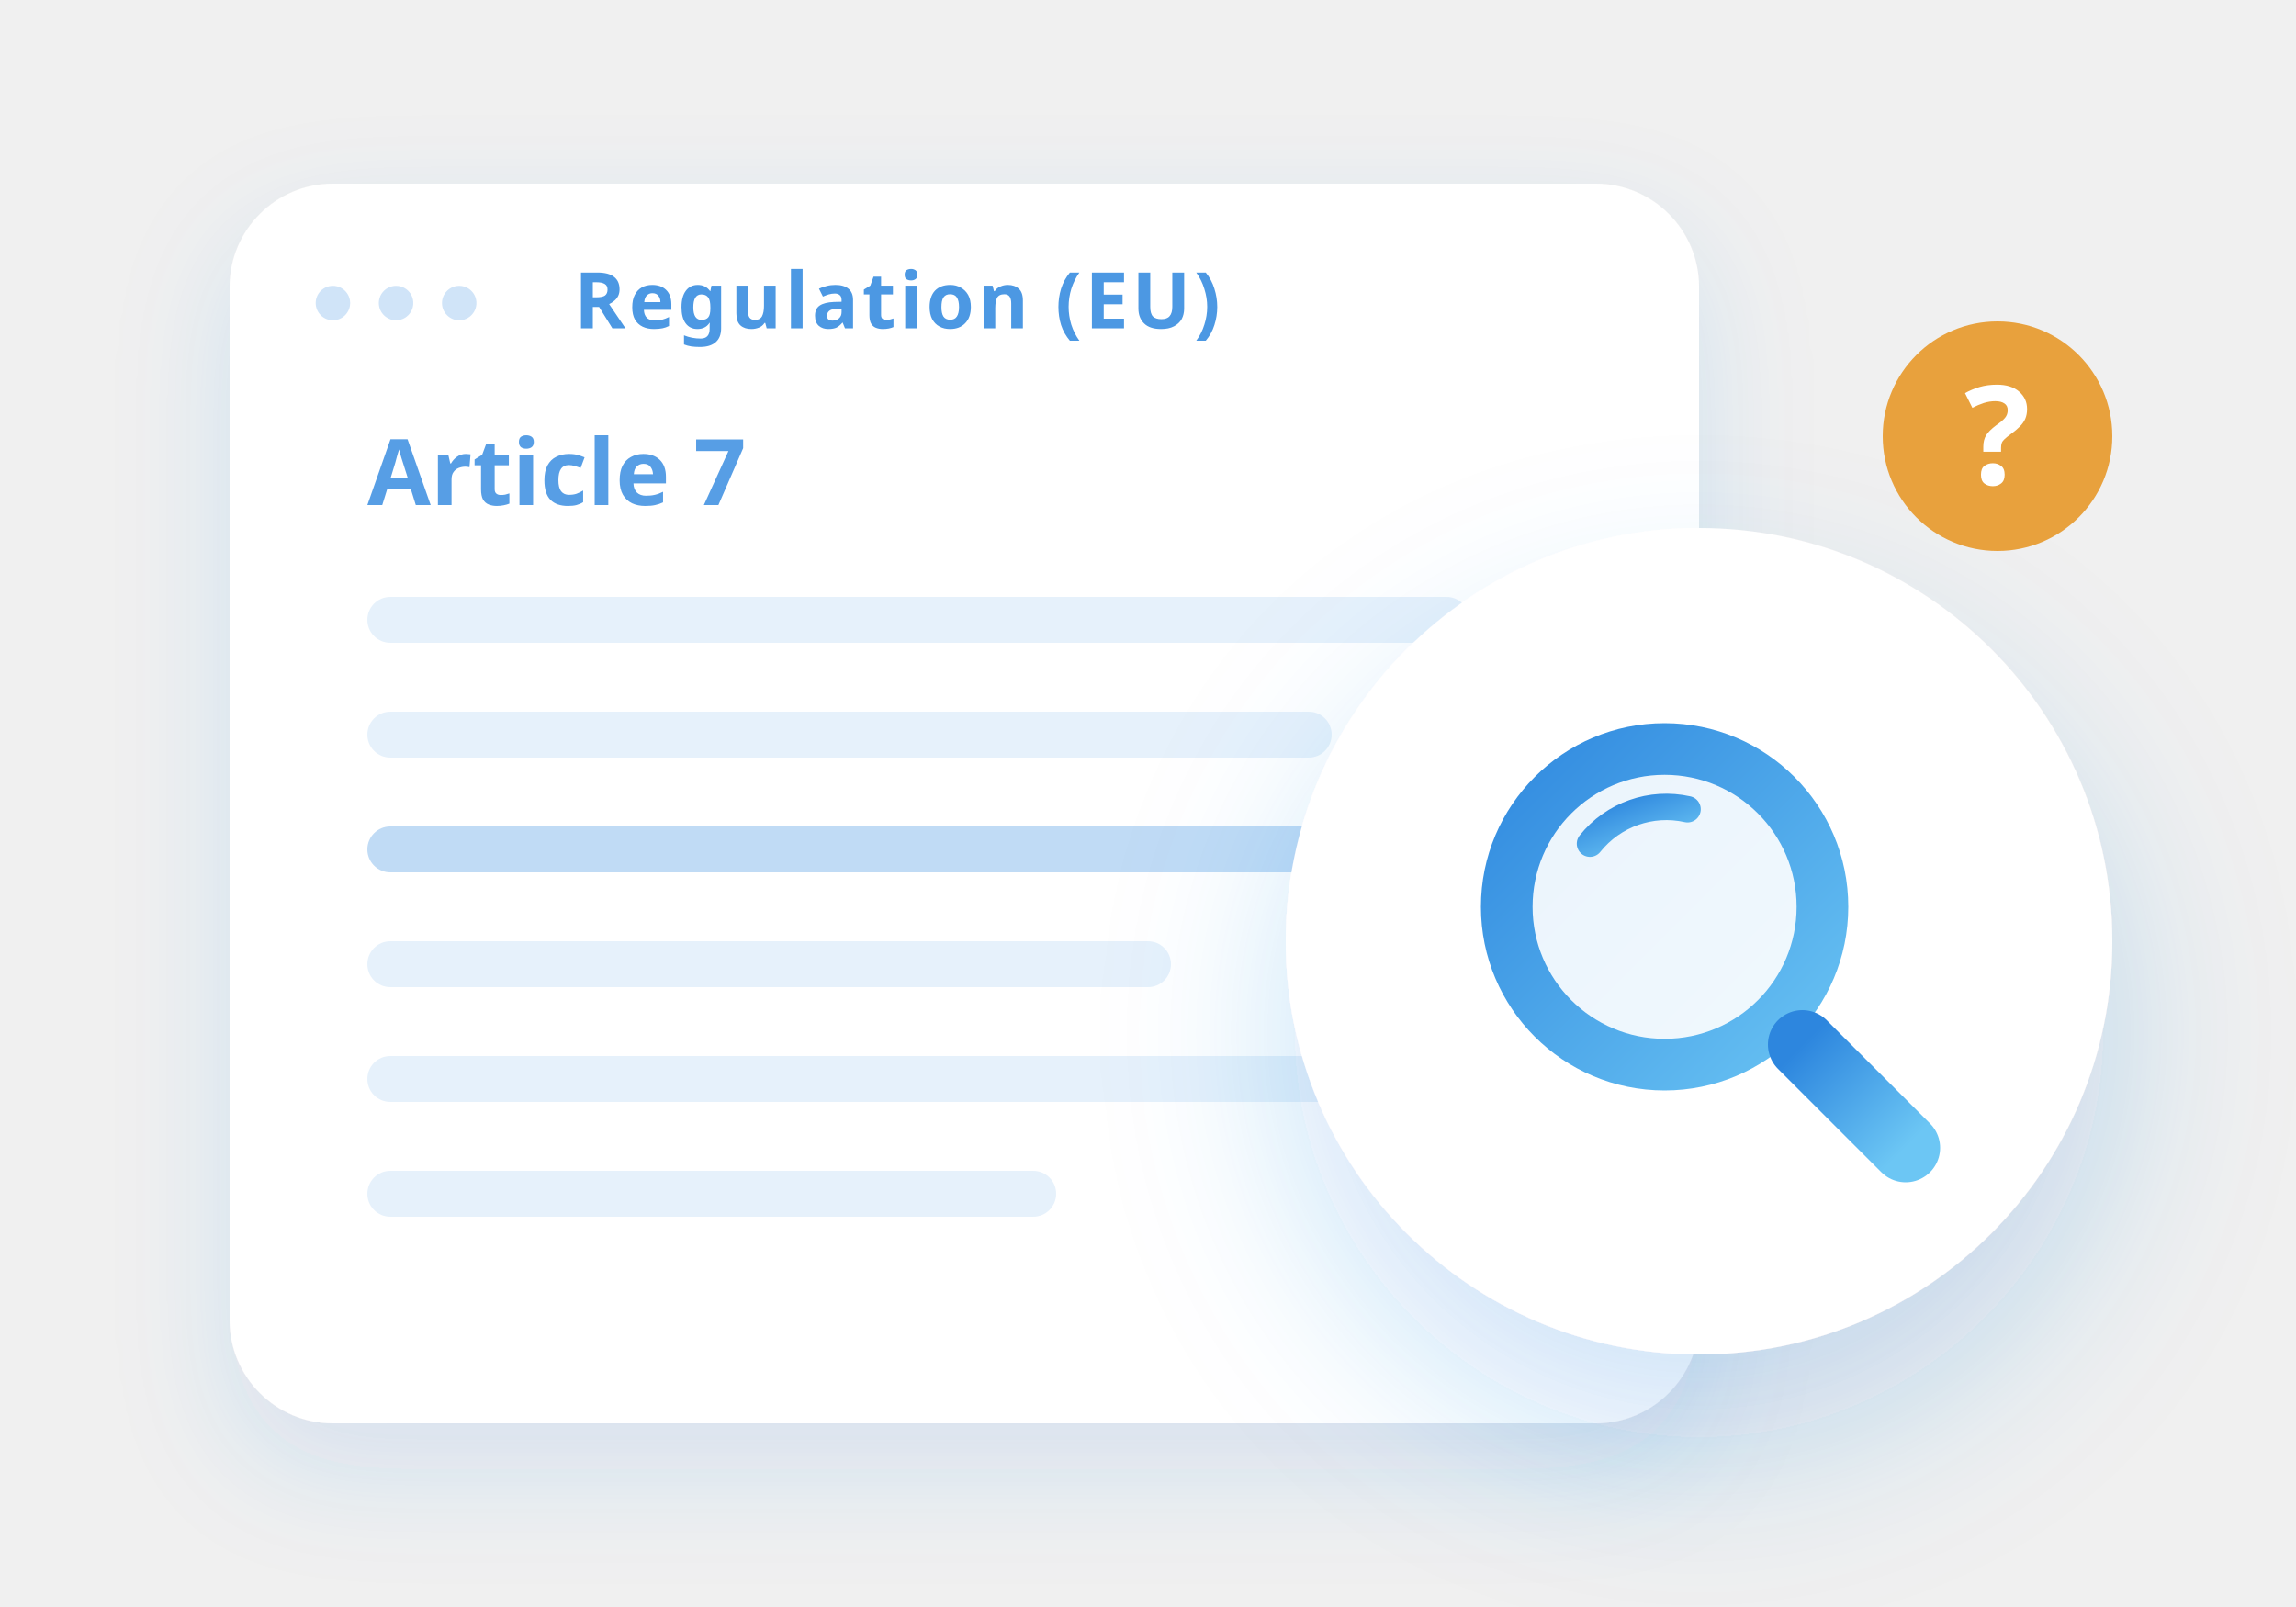
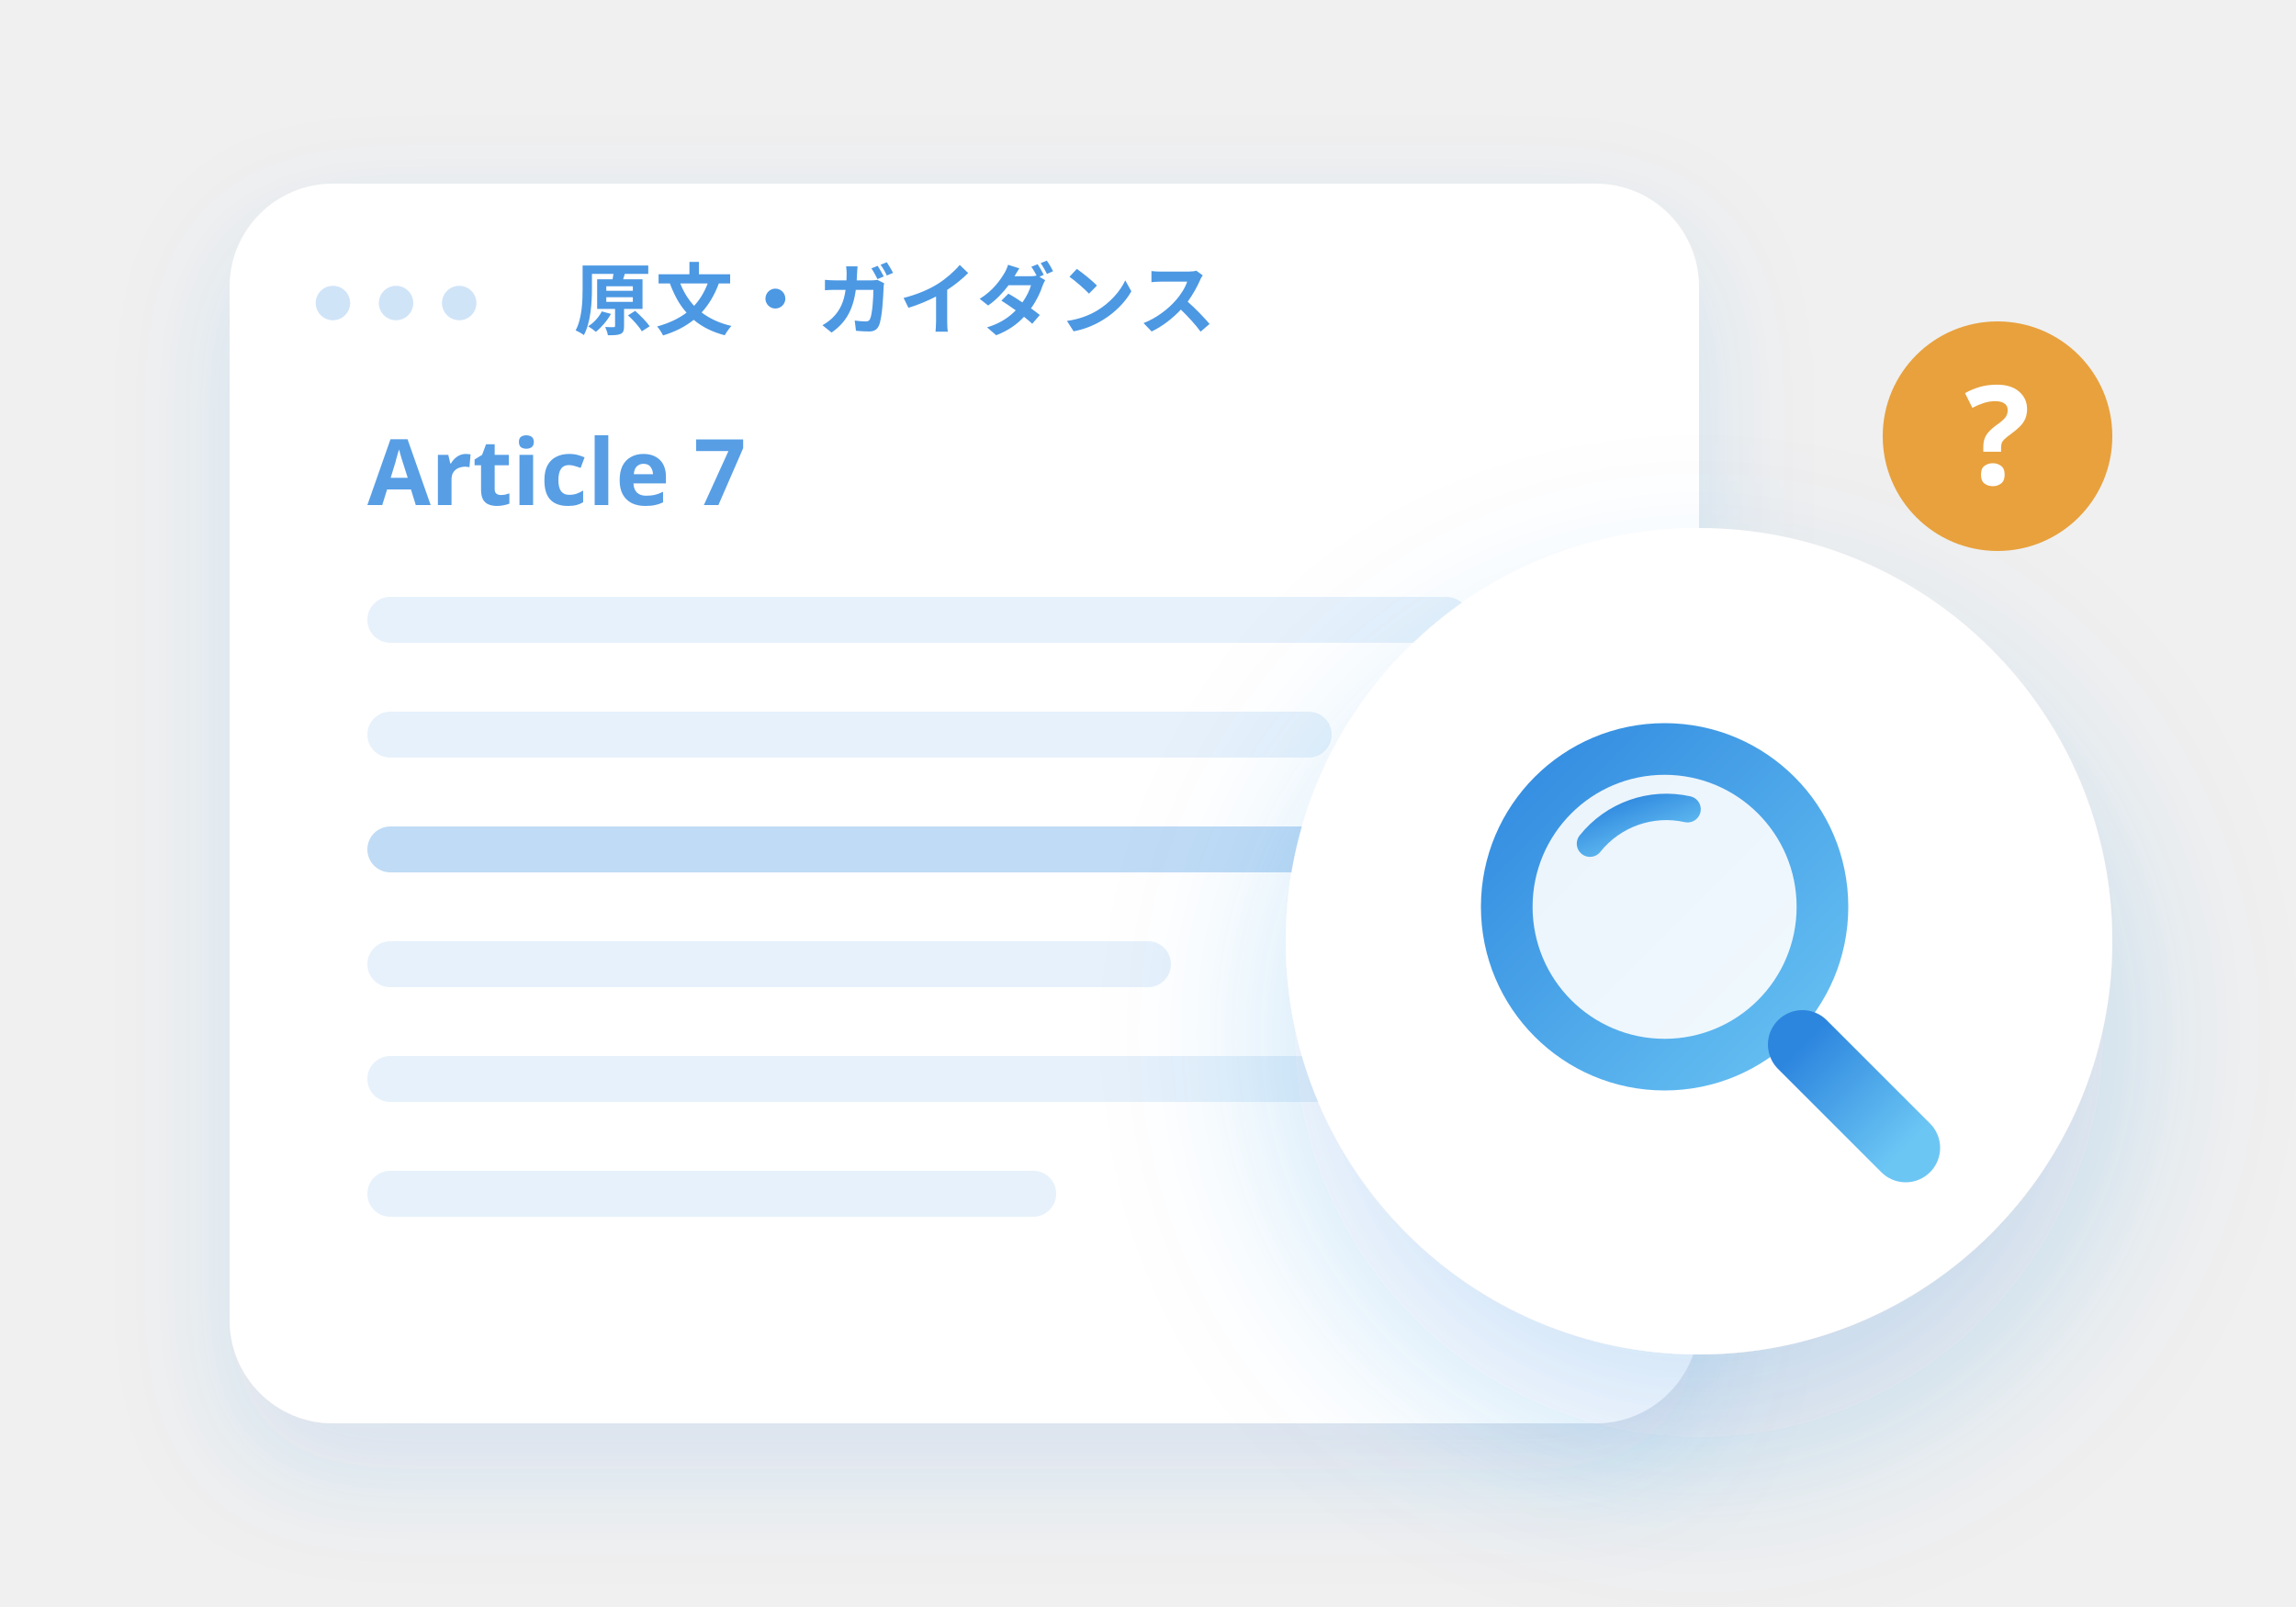
<svg xmlns="http://www.w3.org/2000/svg" viewBox="0 0 200 140" role="img" aria-label="規制の原文を読み解くイラスト">
  <defs>
    <linearGradient id="g" x1="0" y1="0" x2="1" y2="1">
      <stop offset="0" stop-color="#2d86de" />
      <stop offset="1" stop-color="#6cc6f4" />
    </linearGradient>
    <linearGradient id="gs" x1="0" y1="0" x2="1" y2="1">
      <stop offset="0" stop-color="#2d86de" stop-opacity=".22" />
      <stop offset="1" stop-color="#6cc6f4" stop-opacity=".12" />
    </linearGradient>
    <filter id="s1" x="-25%" y="-25%" width="150%" height="160%">
      <feDropShadow dx="0" dy="4" stdDeviation="5" flood-color="#2d86de" flood-opacity=".14" />
    </filter>
    <filter id="s2" x="-35%" y="-35%" width="170%" height="180%">
      <feDropShadow dx="0" dy="8" stdDeviation="8" flood-color="#2d86de" flood-opacity=".22" />
    </filter>
  </defs>
  <g opacity="1">
    <rect x="20" y="16" width="128" height="108" rx="9" fill="#fff" filter="url(#s1)" />
    <circle cx="29.0" cy="26.4" r="1.5" fill="#2d86de" fill-opacity=".22" />
    <circle cx="34.5" cy="26.4" r="1.5" fill="#2d86de" fill-opacity=".22" />
    <circle cx="40.0" cy="26.4" r="1.5" fill="#2d86de" fill-opacity=".22" />
-     <text x="50" y="28.6" font-family="Noto Sans JP,Hiragino Sans,sans-serif" font-size="6.8" font-weight="700" fill="#2d86de" fill-opacity=".85" letter-spacing=".04em">Regulation (EU)</text>
+     <text x="50" y="28.6" font-family="Noto Sans JP,Hiragino Sans,sans-serif" font-size="6.8" font-weight="700" fill="#2d86de" fill-opacity=".85" letter-spacing=".04em">原文・ガイダンス</text>
  </g>
  <text x="32" y="44" font-family="Poppins,sans-serif" font-size="8" font-weight="600" fill="#2d86de" fill-opacity=".8">Article 7</text>
  <rect x="32" y="52" width="96" height="4" rx="2.0" fill="#2d86de" fill-opacity="0.12" />
  <rect x="32" y="62" width="84" height="4" rx="2.0" fill="#2d86de" fill-opacity="0.12" />
  <rect x="32" y="72" width="92" height="4" rx="2.0" fill="#2d86de" fill-opacity="0.3" />
  <rect x="32" y="82" width="70" height="4" rx="2.0" fill="#2d86de" fill-opacity="0.12" />
  <rect x="32" y="92" width="88" height="4" rx="2.0" fill="#2d86de" fill-opacity="0.12" />
  <rect x="32" y="102" width="60" height="4" rx="2.0" fill="#2d86de" fill-opacity="0.12" />
  <rect x="112" y="46" width="72" height="72" rx="36" fill="#fff" filter="url(#s2)" />
  <circle cx="145" cy="79" r="16" fill="url(#g)" />
  <circle cx="145" cy="79" r="11.5" fill="#fff" fill-opacity=".9" />
  <path d="M138.5 73.5 a8.5 8.5 0 0 1 8.5 -3" stroke="url(#g)" stroke-width="2.3" fill="none" stroke-linecap="round" />
  <path d="M157 91 L166 100" stroke="url(#g)" stroke-width="6" stroke-linecap="round" />
  <circle cx="174" cy="38" r="10" fill="#e8a13d" />
  <text x="174" y="42.2" text-anchor="middle" font-family="Poppins,sans-serif" font-size="12" font-weight="600" fill="#fff">?</text>
</svg>
